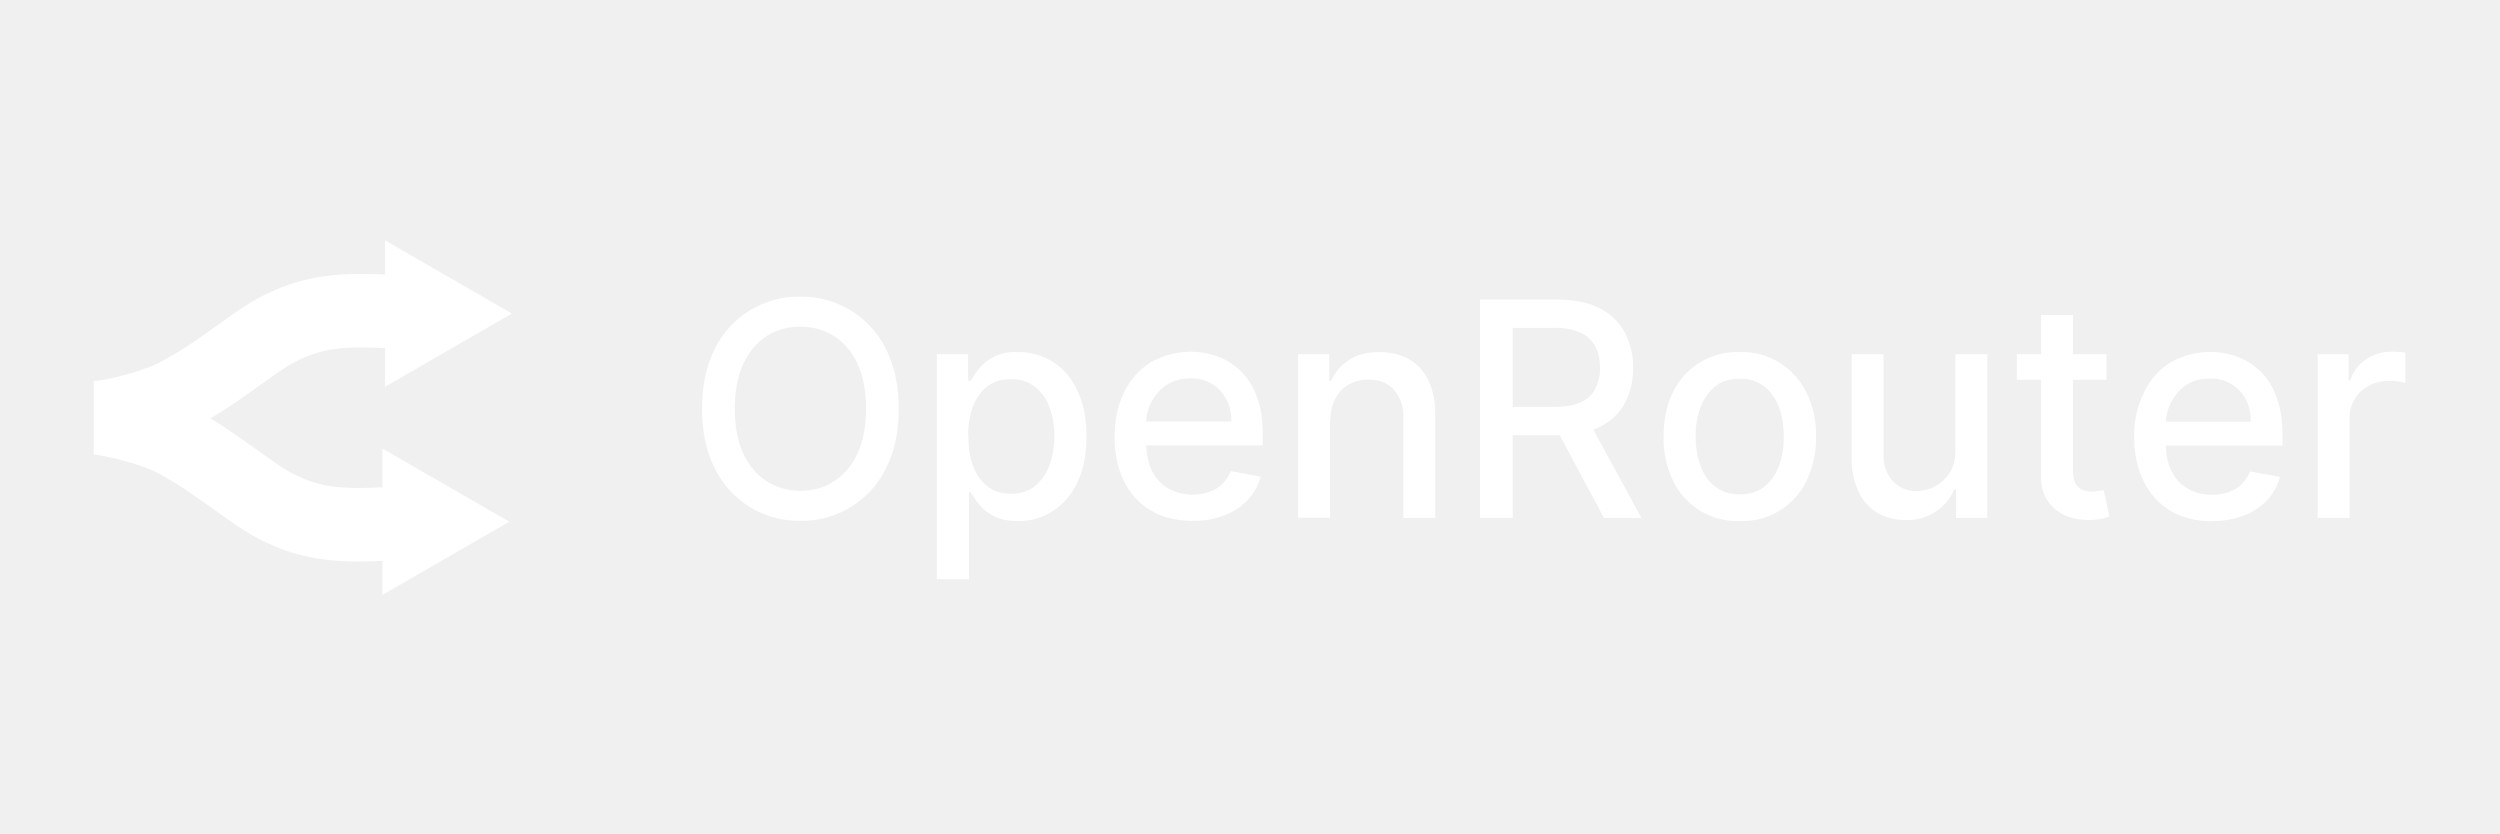
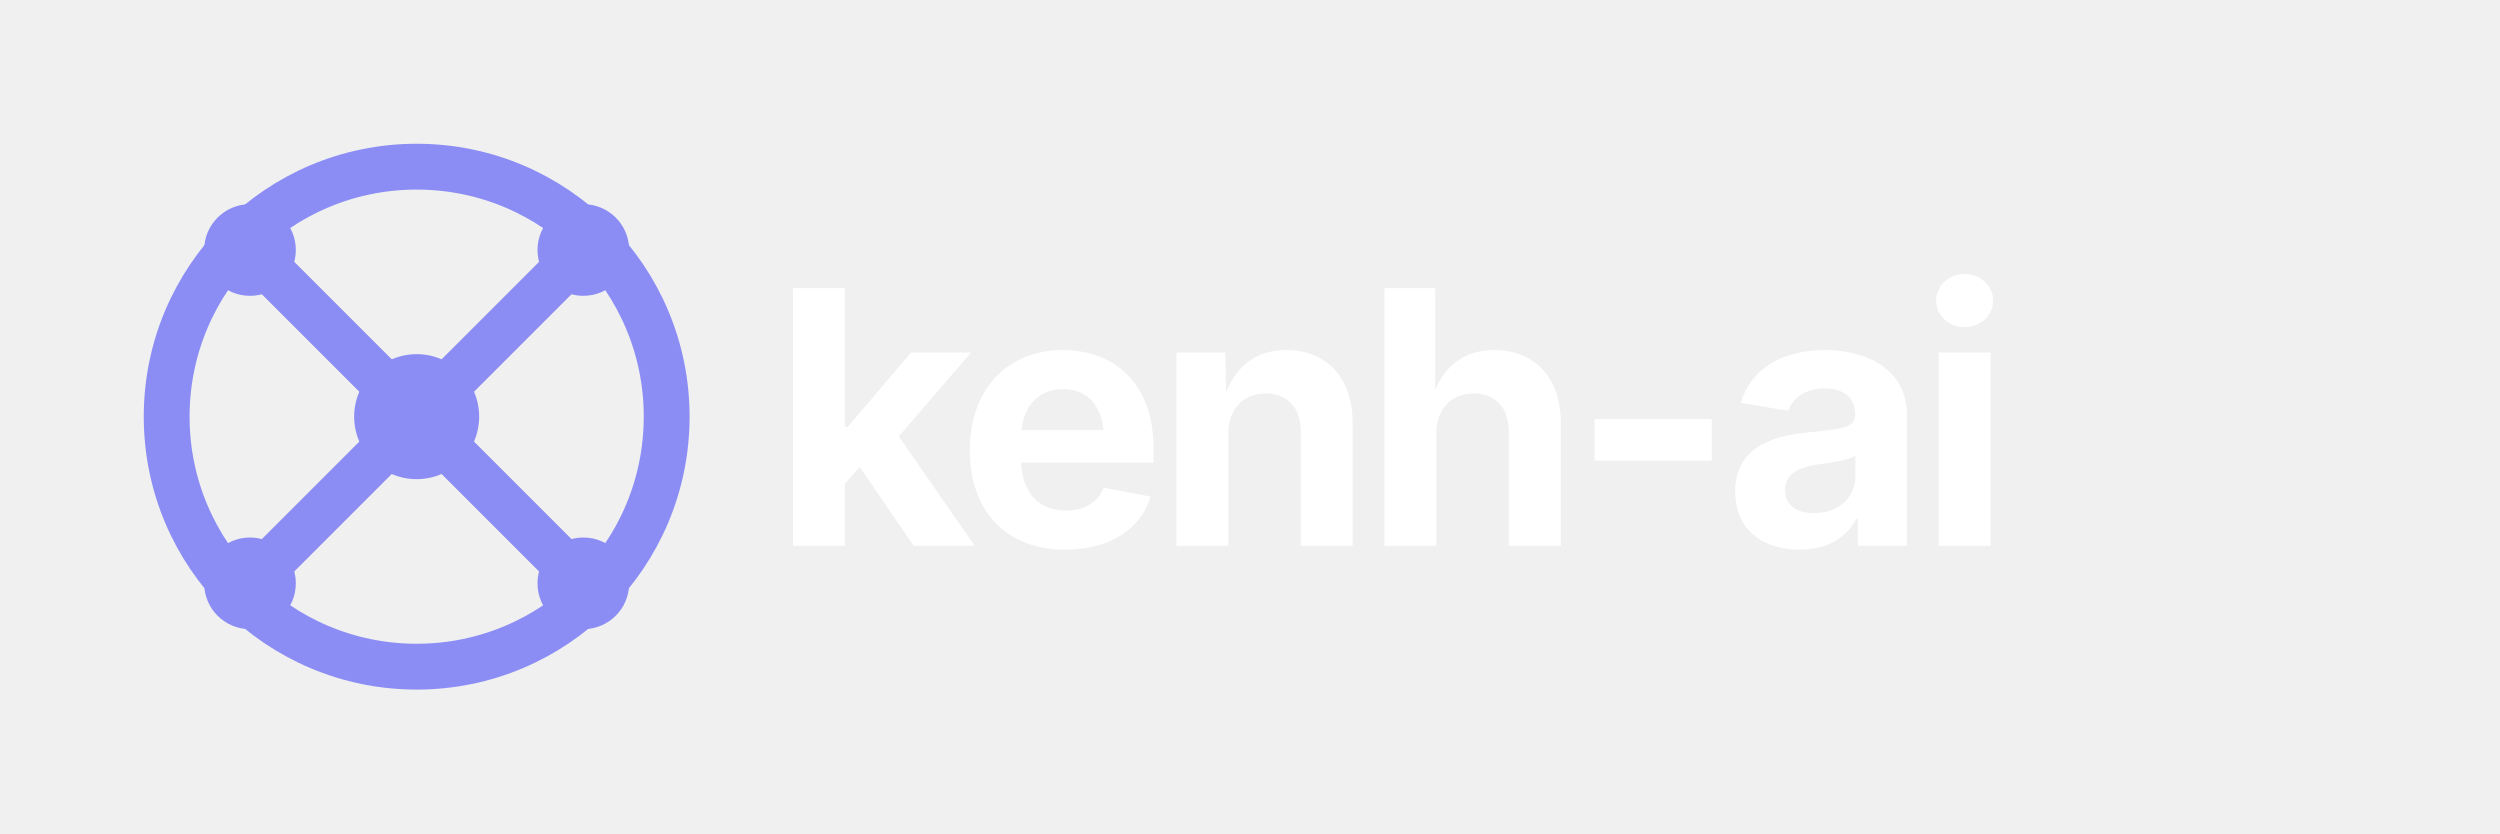
<svg xmlns="http://www.w3.org/2000/svg" width="1200" height="400" viewBox="0 0 1200 400">
-   <path fill="#fff" d="M431.4 196.2c0 11.2-2.1 20.8-6.2 28.8a45 45 0 0 1-41 25 44.8 44.8 0 0 1-41-25c-4.2-8-6.2-17.7-6.2-28.8 0-11.2 2-20.8 6.1-28.8a44.9 44.9 0 0 1 41.1-25 45 45 0 0 1 41 25c4.1 8 6.2 17.6 6.2 28.8m-15.7 0c0-8.5-1.4-15.7-4.1-21.6a30.6 30.6 0 0 0-11.3-13.3c-4.7-3-10.1-4.5-16.1-4.5a30 30 0 0 0-16.2 4.5c-4.7 3-8.4 7.5-11.2 13.3-2.7 5.9-4.1 13-4.1 21.6 0 8.5 1.4 15.7 4.1 21.5A30.7 30.7 0 0 0 368 231c4.8 3 10.2 4.6 16.2 4.6s11.4-1.5 16.1-4.6c4.8-3 8.5-7.4 11.3-13.3 2.7-5.8 4.1-13 4.1-21.5Zm34 81.8V170h15v12.7h1.3c.9-1.6 2.1-3.5 3.8-5.6a22 22 0 0 1 18.7-8.1 30.6 30.6 0 0 1 28.7 18.6c2.9 6 4.3 13.3 4.3 21.8s-1.4 15.8-4.2 21.8a33 33 0 0 1-11.7 14 30 30 0 0 1-17 4.9c-4.7 0-8.6-.8-11.6-2.4a22 22 0 0 1-7.1-5.6c-1.7-2.2-3-4.1-4-5.8h-.8V278h-15.3m15-68.7c0 5.5.7 10.3 2.3 14.5 1.6 4.2 4 7.4 7 9.7 3 2.4 6.7 3.5 11.1 3.5 4.6 0 8.4-1.2 11.5-3.6 3-2.5 5.4-5.8 7-10 1.6-4.2 2.4-8.9 2.4-14.1 0-5.2-.8-9.9-2.4-14a21.7 21.7 0 0 0-7-9.7 18 18 0 0 0-11.5-3.6c-4.4 0-8.1 1.1-11.2 3.4-3 2.3-5.3 5.5-7 9.6a40 40 0 0 0-2.3 14.3ZM572.4 250c-7.8 0-14.4-1.6-20-5-5.6-3.3-9.9-8-12.9-14s-4.5-13.2-4.5-21.3c0-8 1.5-15.1 4.5-21.3a35 35 0 0 1 12.7-14.4 38.5 38.5 0 0 1 32-3 31.3 31.3 0 0 1 19 19.2c2 5 2.9 11 2.9 18.2v5.4h-62.5v-11.5h47.5c0-4-.8-7.6-2.5-10.7a18.6 18.6 0 0 0-17.2-10c-4.3 0-8 1-11.2 3a22.3 22.3 0 0 0-10 19.2v9c0 5.2 1 9.6 2.8 13.3 1.9 3.7 4.5 6.5 7.8 8.4a23 23 0 0 0 11.7 2.9c3 0 5.6-.4 8-1.3a16.4 16.4 0 0 0 10.2-10l14.4 2.7c-1.1 4.3-3.2 8-6.2 11.2-3 3.2-6.7 5.6-11.2 7.4a41.7 41.7 0 0 1-15.3 2.6Zm66-48.2v46.7h-15.3V170H638v12.8h1c1.8-4.2 4.6-7.5 8.5-10 3.8-2.6 8.7-3.8 14.6-3.8 5.4 0 10 1.1 14 3.3 4.1 2.3 7.2 5.6 9.4 10a36 36 0 0 1 3.4 16.3v50h-15.3v-48.2a19 19 0 0 0-4.5-13.3c-3-3.3-7-4.9-12.2-4.9a19 19 0 0 0-9.4 2.3 16.4 16.4 0 0 0-6.5 6.8 21.8 21.8 0 0 0-2.4 10.6Zm72 46.7V143.8h37.3c8 0 14.8 1.4 20.2 4.2 5.4 2.8 9.4 6.7 12 11.6a35 35 0 0 1 4 17c0 6.5-1.3 12.1-4 17a27.3 27.3 0 0 1-12 11.3c-5.4 2.7-12.2 4-20.3 4h-28.2v-13.6h26.8c5.1 0 9.3-.7 12.5-2.2 3.2-1.4 5.6-3.6 7-6.4a21 21 0 0 0 2.3-10c0-4-.7-7.4-2.2-10.3a15.2 15.2 0 0 0-7.1-6.7 29.3 29.3 0 0 0-12.7-2.3h-19.9v91.2h-15.7m51.7-47.3 25.8 47.3h-18l-25.3-47.3h17.5Zm73 48.8a34.1 34.1 0 0 1-32-19.2 47 47 0 0 1-4.6-21.3c0-8.1 1.5-15.2 4.5-21.3a34.1 34.1 0 0 1 32-19.3 34.1 34.1 0 0 1 32 19.3 45 45 0 0 1 4.7 21.3 47 47 0 0 1-4.6 21.3 34.1 34.1 0 0 1-32 19.2m0-12.8c4.8 0 8.8-1.3 11.9-3.8 3.1-2.5 5.4-5.9 7-10a42 42 0 0 0 2.2-14c0-5-.7-9.5-2.2-13.8a22.8 22.8 0 0 0-7-10.1 18.2 18.2 0 0 0-11.9-3.8c-4.8 0-8.8 1.2-12 3.8-3 2.6-5.4 6-7 10.2a40.5 40.5 0 0 0-2.2 13.8c0 5 .8 9.6 2.3 13.8 1.5 4.2 3.8 7.6 7 10.1 3.1 2.5 7.1 3.8 12 3.8ZM938.6 216v-46h15.3v78.6h-15v-13.7h-.8a24.4 24.4 0 0 1-23.5 14.7 26 26 0 0 1-13.4-3.4 23 23 0 0 1-9-10 36.3 36.3 0 0 1-3.4-16.2v-50h15.3v48.1a18 18 0 0 0 4.4 12.8c3 3.2 6.9 4.8 11.6 4.8a19 19 0 0 0 15.7-8.7c1.9-2.9 2.8-6.6 2.8-11Zm72.5-46v12.3h-43V170h43m-31.4-18.8H995v74.3c0 3 .4 5.2 1.3 6.7.9 1.4 2 2.5 3.5 3 1.4.5 3 .8 4.6.8a176.6 176.6 0 0 0 5.4-.7l2.7 12.6a27.2 27.2 0 0 1-10 1.7c-4 0-7.7-.7-11.2-2.2a19.3 19.3 0 0 1-8.4-7c-2.1-3-3.2-7-3.2-11.7v-77.5Zm82.1 99c-7.7 0-14.4-1.7-20-5-5.5-3.4-9.8-8-12.8-14.1-3-6-4.6-13.2-4.6-21.3a47 47 0 0 1 4.6-21.3c3-6.1 7.2-11 12.6-14.4a38.5 38.5 0 0 1 32-3 31.3 31.3 0 0 1 19 19.2c2 5 3 11 3 18.2v5.4H1033v-11.5h47.4c0-4-.8-7.6-2.4-10.7a18.7 18.7 0 0 0-17.3-10c-4.3 0-8 1-11.2 3a22.9 22.9 0 0 0-9.9 19.2v9c0 5.2.9 9.6 2.8 13.3 1.8 3.7 4.4 6.5 7.8 8.4a23 23 0 0 0 11.7 2.9 24 24 0 0 0 7.9-1.3 16.7 16.7 0 0 0 10.2-9.9l14.4 2.6a26 26 0 0 1-6.2 11.2 30 30 0 0 1-11.2 7.4 41.6 41.6 0 0 1-15.3 2.6Zm50.7-1.6V170h14.8v12.5h.8c1.5-4.2 4-7.6 7.6-10 3.7-2.5 7.8-3.7 12.4-3.7a68 68 0 0 1 6.5.4v14.6a31.9 31.9 0 0 0-8-1 20 20 0 0 0-9.6 2.4 17.2 17.2 0 0 0-9.2 15.4v48h-15.3Z" />
-   <g fill="#fff" stroke="#fff">
-     <path stroke-width="35.3" d="M46.2 200.5c5.9 0 28.6-5.1 40.3-11.8 11.8-6.6 11.8-6.6 36.1-23.9 30.8-21.8 52.5-14.5 88.2-14.5" />
-     <path stroke-width=".4" d="M245.3 150.5 185 185.3v-69.6l60.3 34.8Z" />
-     <path stroke-width="35.3" d="M45 200.5c5.9 0 28.6 5 40.4 11.7 11.7 6.7 11.7 6.7 36 24 30.8 21.8 52.5 14.5 88.2 14.5" />
-     <path stroke-width=".4" d="m244.1 250.4-60.3-34.7v69.5l60.3-34.8Z" />
+   <g fill="none" stroke="#8b8df5" stroke-width="22" stroke-linecap="round" stroke-linejoin="round">
+     <circle cx="200" cy="200" r="120" />
+     <circle cx="200" cy="200" r="30" fill="#8b8df5" stroke="none" />
+     <circle cx="120" cy="120" r="22" fill="#8b8df5" stroke="none" />
+     <circle cx="280" cy="120" r="22" fill="#8b8df5" stroke="none" />
+     <circle cx="120" cy="280" r="22" fill="#8b8df5" stroke="none" />
+     <circle cx="280" cy="280" r="22" fill="#8b8df5" stroke="none" />
+     <path d="M200 200 L120 120 M200 200 L280 120 M200 200 L120 280 M200 200 L280 280" />
  </g>
+   <text x="370" y="262" font-family="-apple-system, BlinkMacSystemFont, 'Segoe UI', Inter, Helvetica, Arial, sans-serif" font-size="170" font-weight="700" fill="#ffffff" letter-spacing="-6">kenh-ai</text>
</svg>
